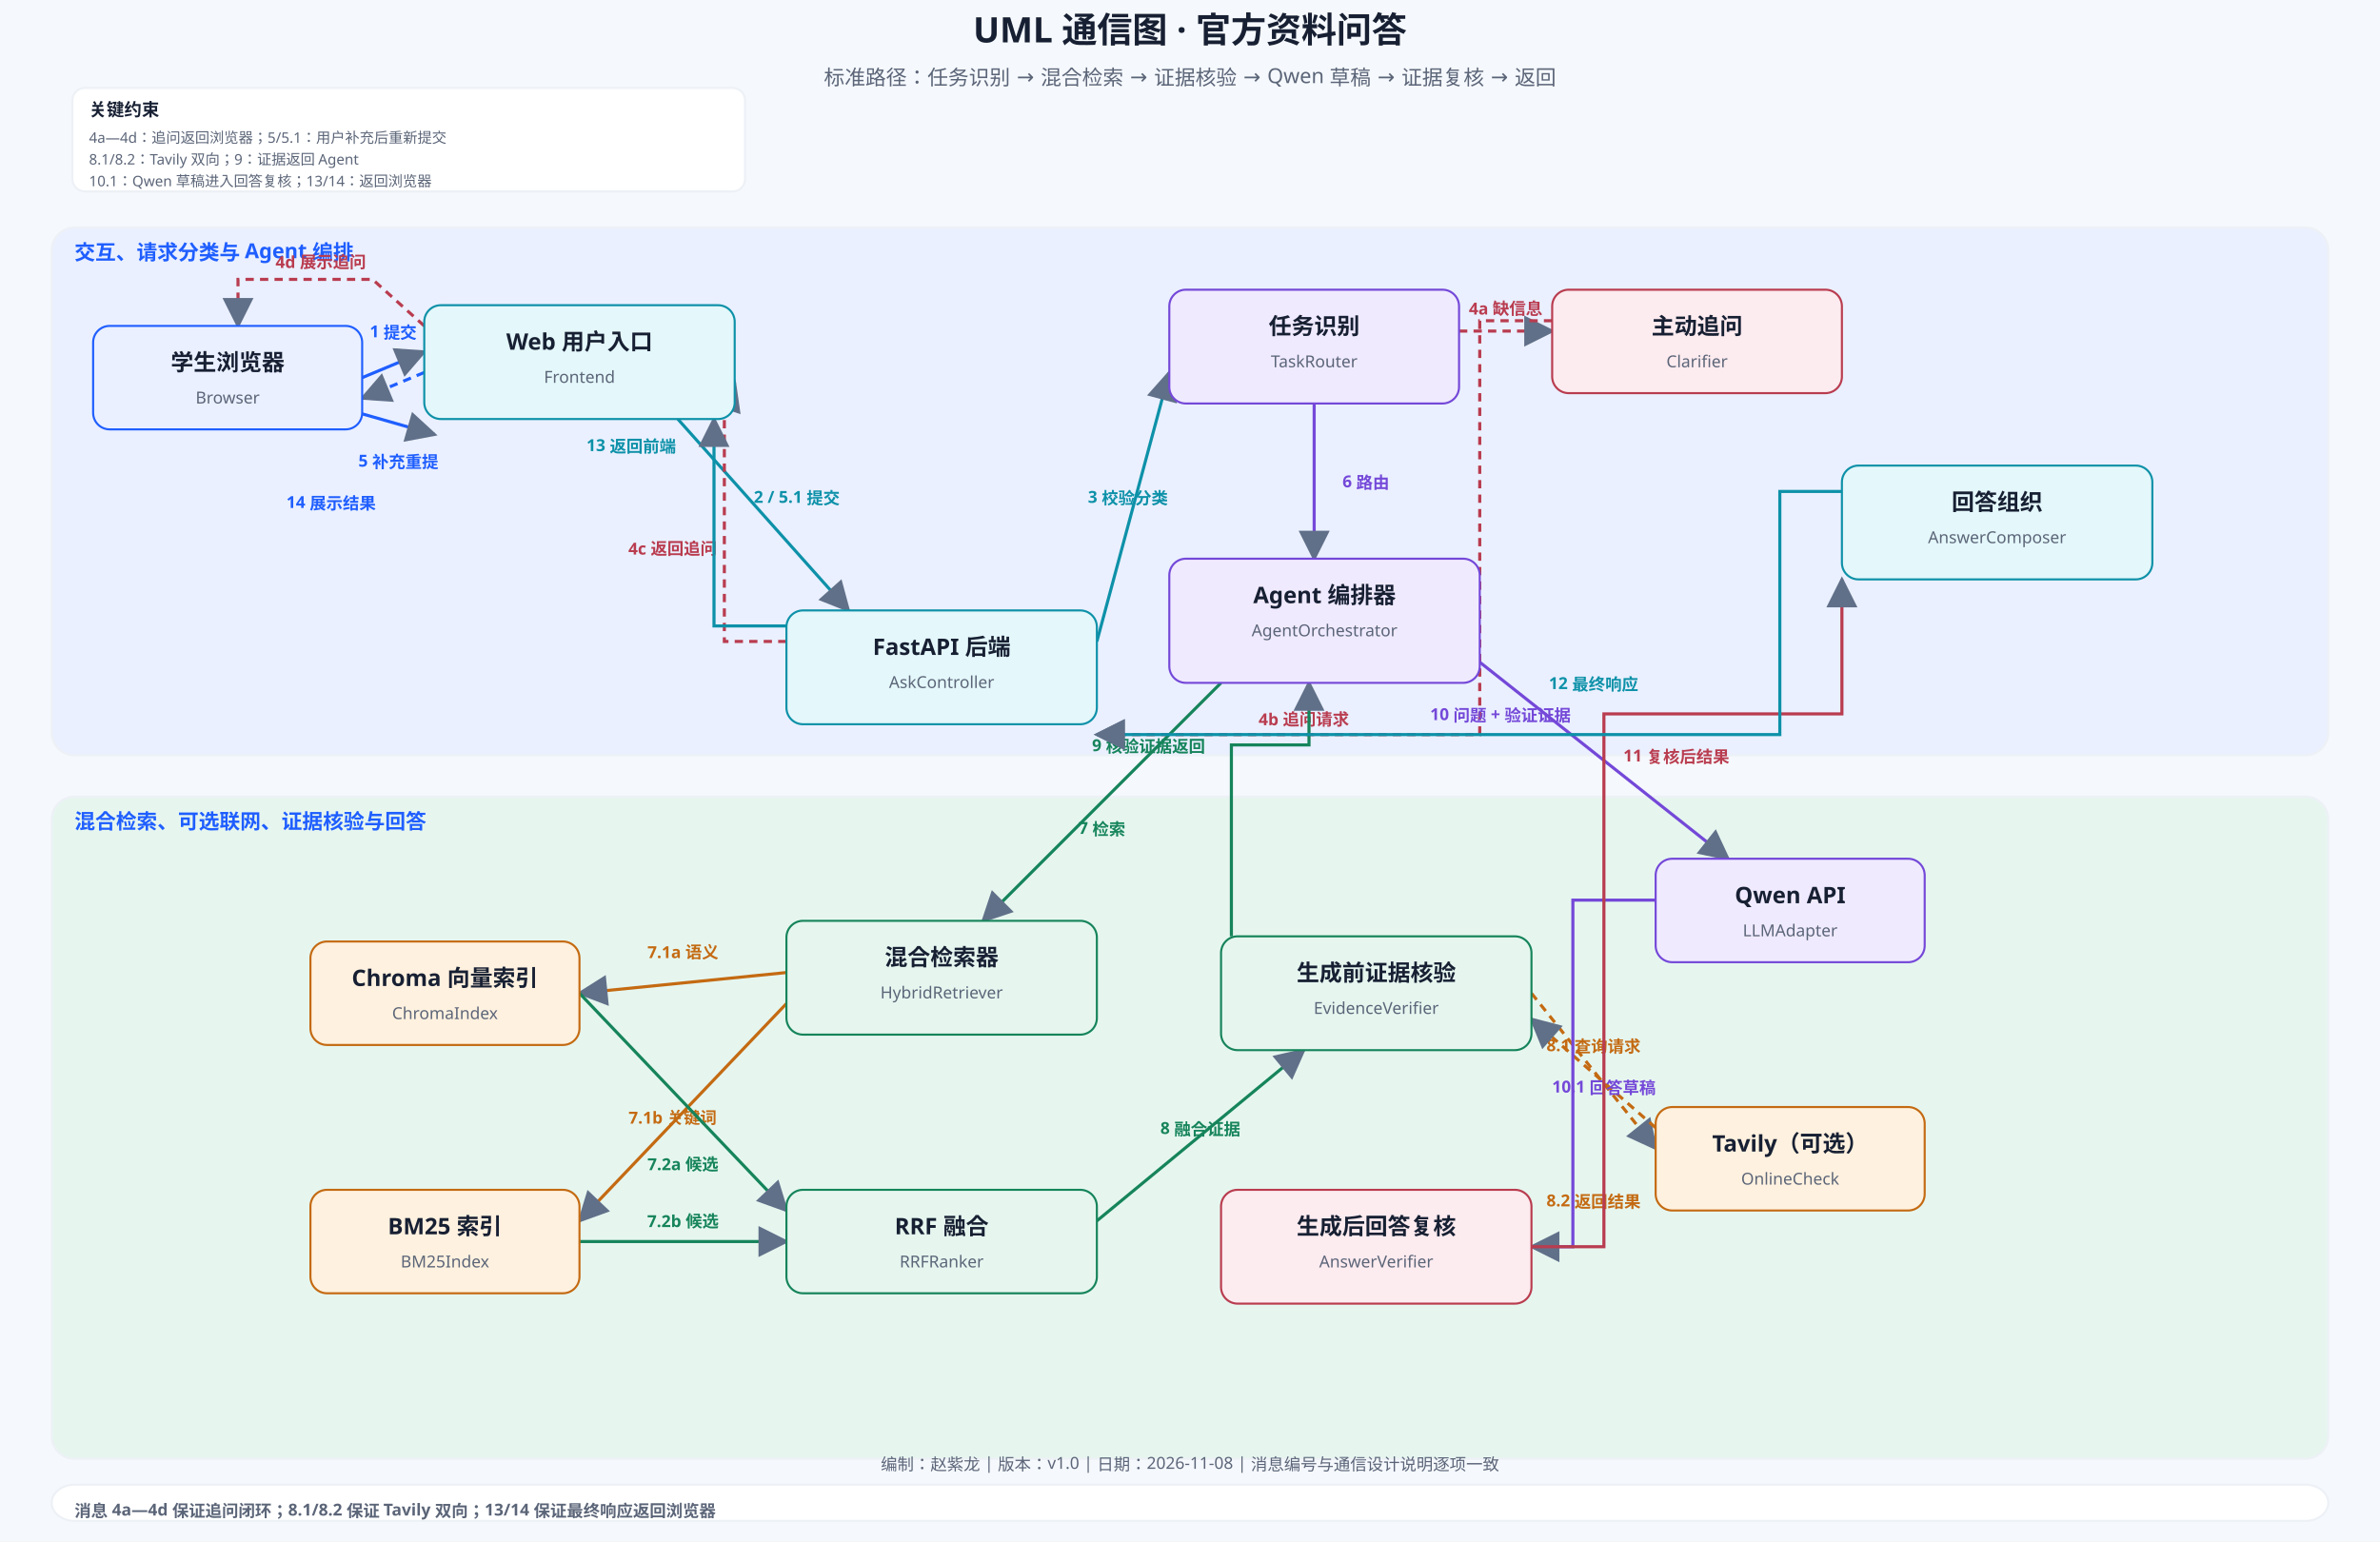
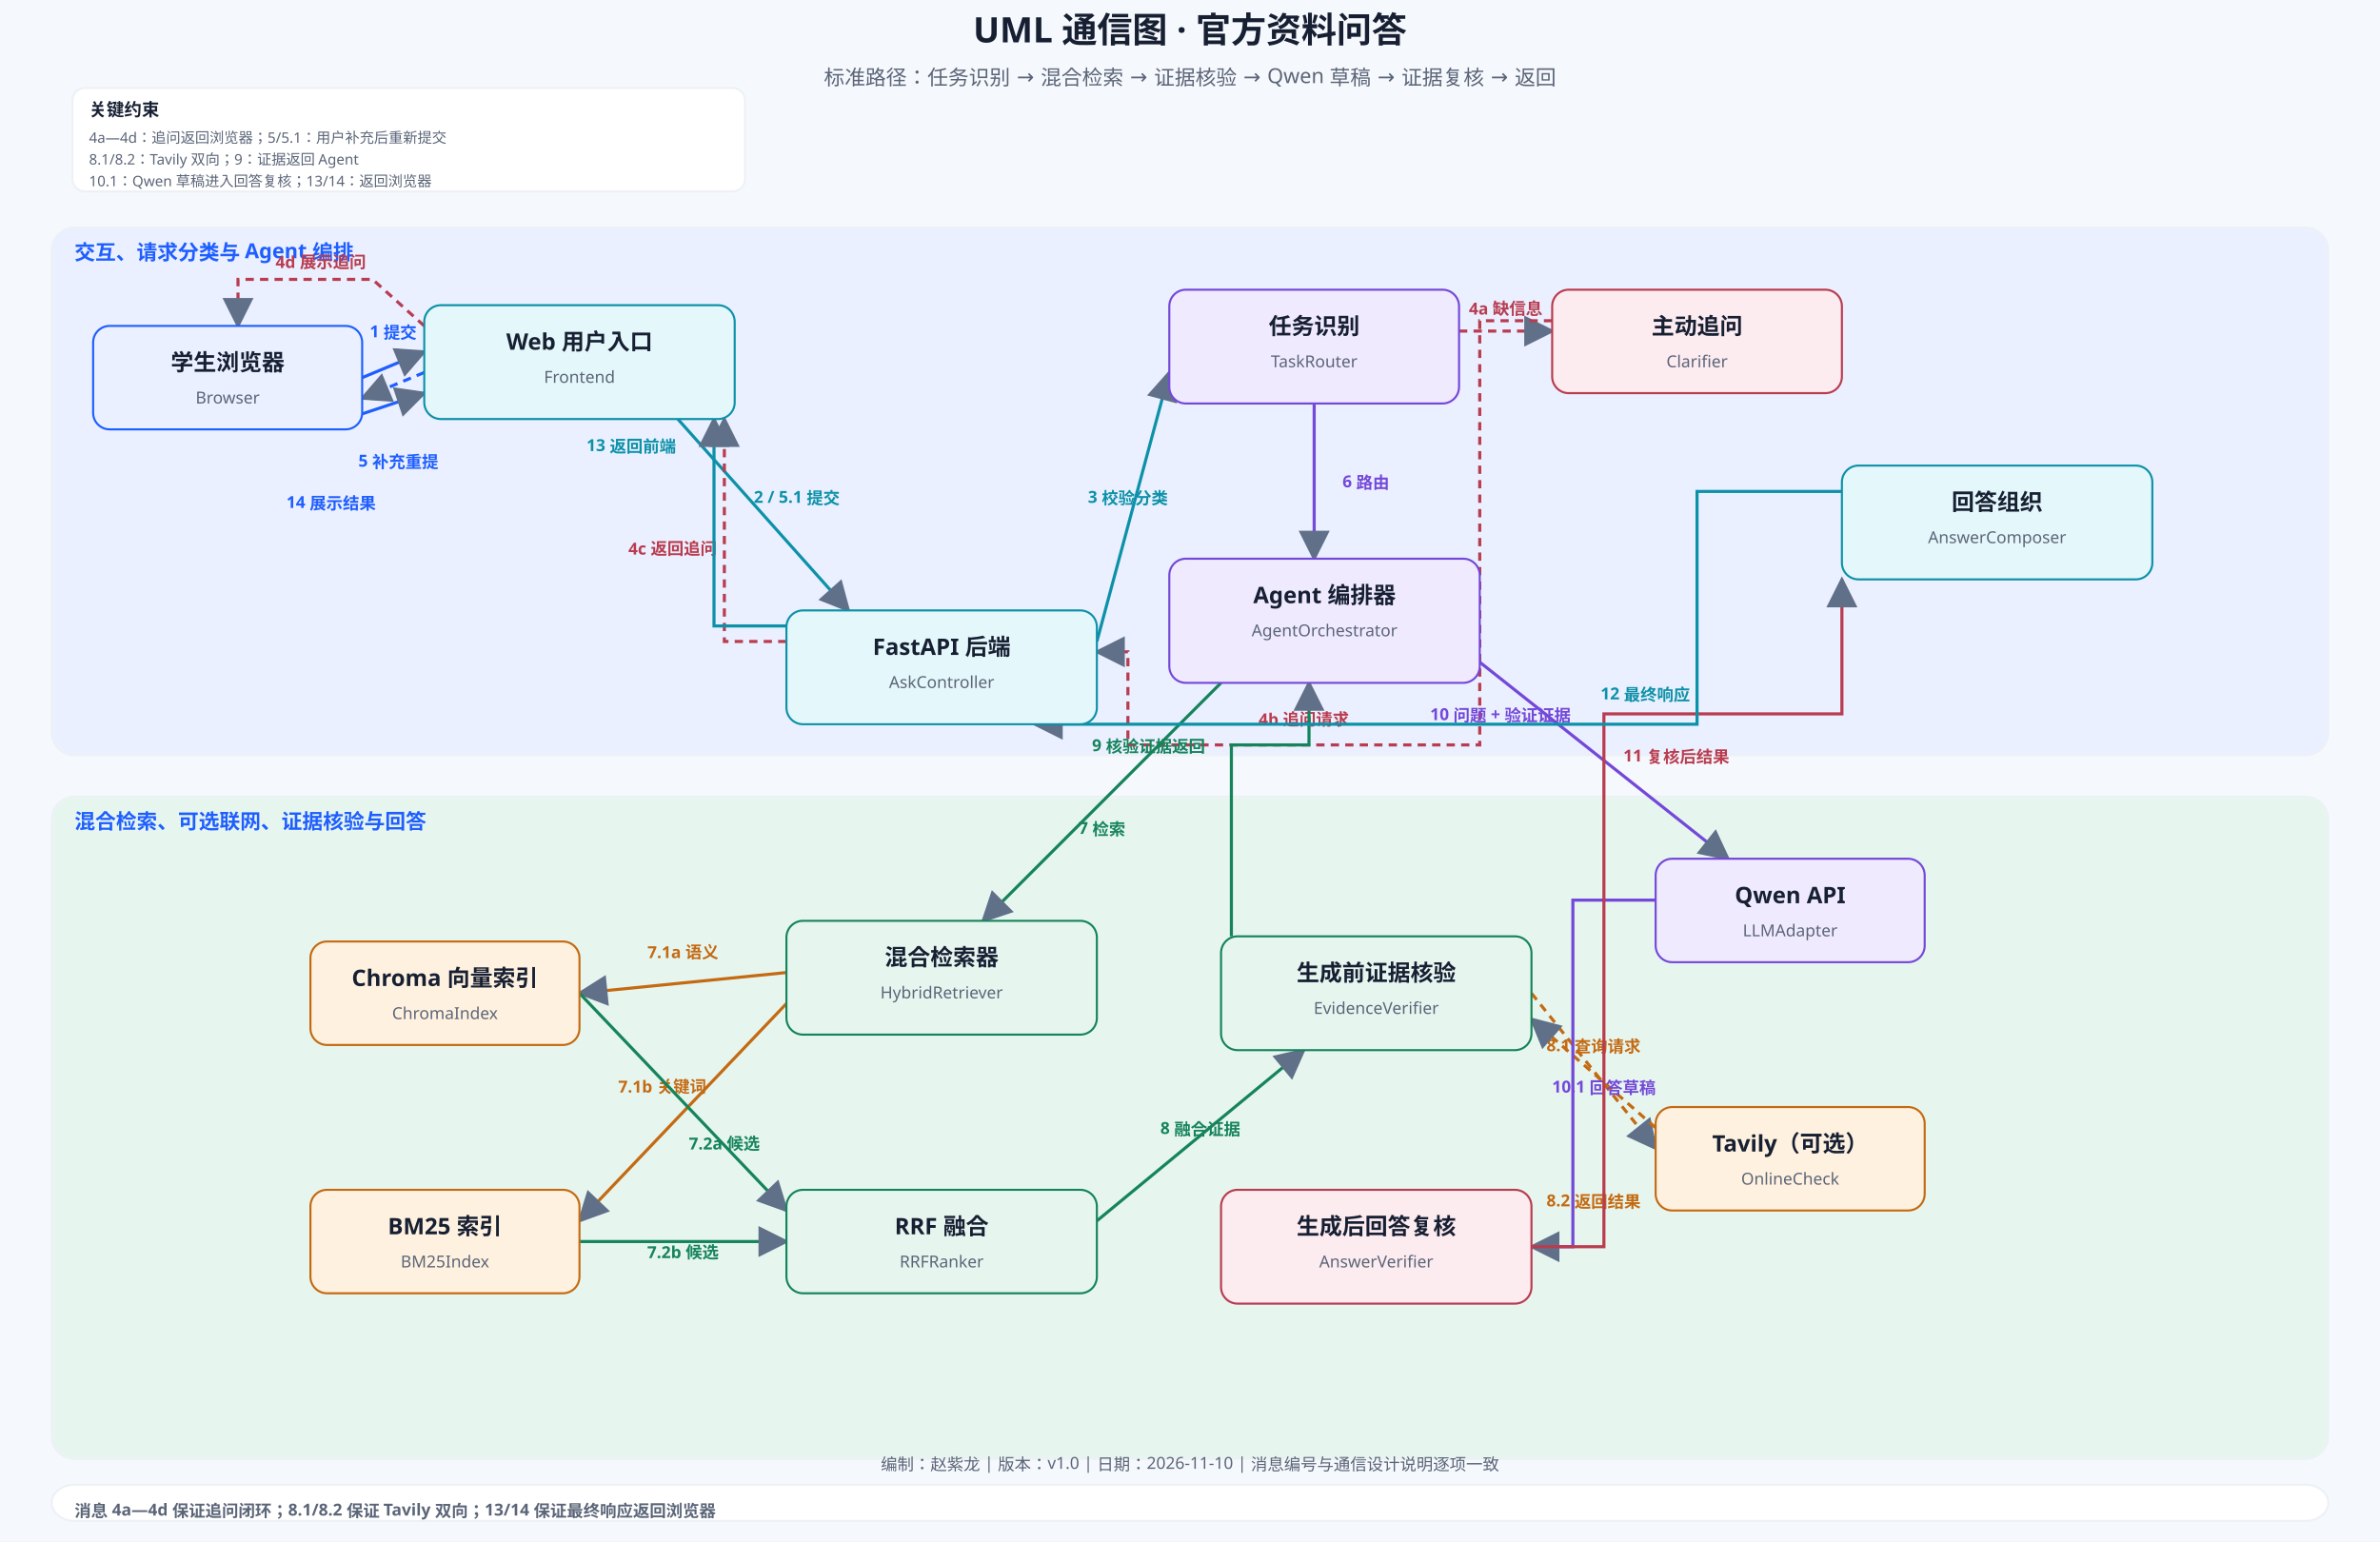
<svg xmlns="http://www.w3.org/2000/svg" width="2300" height="1490" viewBox="0 0 2300 1490">
  <style>text{font-family:'Microsoft YaHei',sans-serif}</style>
  <defs>
    <marker id="arrow" markerWidth="10" markerHeight="10" refX="9" refY="5" orient="auto-start-reverse">
      <path d="M0 0 L10 5 L0 10 z" fill="#617089" />
    </marker>
  </defs>
  <rect width="2300" height="1490" fill="#F5F8FC" />
  <rect x="50" y="220" width="2200" height="510" rx="22" fill="#EAF0FF" stroke="#EDF1F6" stroke-width="2" />
  <text x="72" y="251" font-size="20" font-weight="700" fill="#1F5EFF">交互、请求分类与 Agent 编排</text>
  <rect x="50" y="770" width="2200" height="640" rx="22" fill="#E6F6EF" stroke="#EDF1F6" stroke-width="2" />
  <text x="72" y="801" font-size="20" font-weight="700" fill="#1F5EFF">混合检索、可选联网、证据核验与回答</text>
  <rect x="50" y="1435" width="2200" height="35" rx="22" fill="#FFFFFF" stroke="#EDF1F6" stroke-width="2" />
  <text x="72" y="1466" font-size="16" font-weight="700" fill="#5B6578">消息 4a—4d 保证追问闭环；8.1/8.2 保证 Tavily 双向；13/14 保证最终响应返回浏览器</text>
  <polyline points="350,365 410,340" fill="none" stroke="#1F5EFF" stroke-width="3" marker-end="url(#arrow)" />
  <text x="380" y="326" text-anchor="middle" font-size="16" font-weight="700" fill="#1F5EFF">1 提交</text>
  <polyline points="655,405 820,590" fill="none" stroke="#0D91A8" stroke-width="3" marker-end="url(#arrow)" />
  <text x="770" y="486" text-anchor="middle" font-size="16" font-weight="700" fill="#0D91A8">2 / 5.1 提交</text>
  <polyline points="1060,620 1130,360" fill="none" stroke="#0D91A8" stroke-width="3" marker-end="url(#arrow)" />
  <text x="1090" y="486" text-anchor="middle" font-size="16" font-weight="700" fill="#0D91A8">3 校验分类</text>
  <polyline points="1410,320 1500,320" fill="none" stroke="#B93C4F" stroke-width="3" stroke-dasharray="8 6" marker-end="url(#arrow)" />
  <text x="1455" y="304" text-anchor="middle" font-size="16" font-weight="700" fill="#B93C4F">4a 缺信息</text>
-   <polyline points="1500,310 1430,310 1430,710 1060,710" fill="none" stroke="#B93C4F" stroke-width="3" stroke-dasharray="8 6" marker-end="url(#arrow)" />
+   <polyline points="1500,310 1430,310 1430,720 1090,720 1090,630 1060,630" fill="none" stroke="#B93C4F" stroke-width="3" stroke-dasharray="8 6" marker-end="url(#arrow)" />
  <text x="1260" y="701" text-anchor="middle" font-size="16" font-weight="700" fill="#B93C4F">4b 追问请求</text>
-   <polyline points="760,620 700,620 700,400 710,370" fill="none" stroke="#B93C4F" stroke-width="3" stroke-dasharray="8 6" marker-end="url(#arrow)" />
+   <polyline points="760,620 700,620 700,405" fill="none" stroke="#B93C4F" stroke-width="3" stroke-dasharray="8 6" marker-end="url(#arrow)" />
  <text x="650" y="536" text-anchor="middle" font-size="16" font-weight="700" fill="#B93C4F">4c 返回追问</text>
  <polyline points="410,315 360,270 230,270 230,315" fill="none" stroke="#B93C4F" stroke-width="3" stroke-dasharray="8 6" marker-end="url(#arrow)" />
  <text x="310" y="259" text-anchor="middle" font-size="16" font-weight="700" fill="#B93C4F">4d 展示追问</text>
-   <polyline points="350,400 420,420" fill="none" stroke="#1F5EFF" stroke-width="3" marker-end="url(#arrow)" />
+   <polyline points="350,400 410,380" fill="none" stroke="#1F5EFF" stroke-width="3" marker-end="url(#arrow)" />
  <text x="385" y="451" text-anchor="middle" font-size="16" font-weight="700" fill="#1F5EFF">5 补充重提</text>
  <polyline points="1270,390 1270,540" fill="none" stroke="#7448D8" stroke-width="3" marker-end="url(#arrow)" />
  <text x="1320" y="471" text-anchor="middle" font-size="16" font-weight="700" fill="#7448D8">6 路由</text>
  <polyline points="1180,660 950,890" fill="none" stroke="#16845B" stroke-width="3" marker-end="url(#arrow)" />
  <text x="1065" y="806" text-anchor="middle" font-size="16" font-weight="700" fill="#16845B">7 检索</text>
  <polyline points="760,940 560,960" fill="none" stroke="#C46A12" stroke-width="3" marker-end="url(#arrow)" />
  <text x="660" y="926" text-anchor="middle" font-size="16" font-weight="700" fill="#C46A12">7.1a 语义</text>
  <polyline points="760,970 560,1180" fill="none" stroke="#C46A12" stroke-width="3" marker-end="url(#arrow)" />
-   <text x="650" y="1086" text-anchor="middle" font-size="16" font-weight="700" fill="#C46A12">7.1b 关键词</text>
+   <text x="640" y="1056" text-anchor="middle" font-size="16" font-weight="700" fill="#C46A12">7.1b 关键词</text>
  <polyline points="560,960 760,1170" fill="none" stroke="#16845B" stroke-width="3" marker-end="url(#arrow)" />
-   <text x="660" y="1131" text-anchor="middle" font-size="16" font-weight="700" fill="#16845B">7.2a 候选</text>
+   <text x="700" y="1111" text-anchor="middle" font-size="16" font-weight="700" fill="#16845B">7.2a 候选</text>
  <polyline points="560,1200 760,1200" fill="none" stroke="#16845B" stroke-width="3" marker-end="url(#arrow)" />
-   <text x="660" y="1186" text-anchor="middle" font-size="16" font-weight="700" fill="#16845B">7.2b 候选</text>
+   <text x="660" y="1216" text-anchor="middle" font-size="16" font-weight="700" fill="#16845B">7.2b 候选</text>
  <polyline points="1060,1180 1260,1015" fill="none" stroke="#16845B" stroke-width="3" marker-end="url(#arrow)" />
  <text x="1160" y="1096" text-anchor="middle" font-size="16" font-weight="700" fill="#16845B">8 融合证据</text>
  <polyline points="1480,960 1600,1110" fill="none" stroke="#C46A12" stroke-width="3" stroke-dasharray="8 6" marker-end="url(#arrow)" />
  <text x="1540" y="1016" text-anchor="middle" font-size="16" font-weight="700" fill="#C46A12">8.1 查询请求</text>
  <polyline points="1600,1090 1480,985" fill="none" stroke="#C46A12" stroke-width="3" stroke-dasharray="8 6" marker-end="url(#arrow)" />
  <text x="1540" y="1166" text-anchor="middle" font-size="16" font-weight="700" fill="#C46A12">8.2 返回结果</text>
  <polyline points="1190,905 1190,720 1265,720 1265,660" fill="none" stroke="#16845B" stroke-width="3" marker-end="url(#arrow)" />
  <text x="1110" y="726" text-anchor="middle" font-size="16" font-weight="700" fill="#16845B">9 核验证据返回</text>
  <polyline points="1430,640 1670,830" fill="none" stroke="#7448D8" stroke-width="3" marker-end="url(#arrow)" />
  <text x="1450" y="696" text-anchor="middle" font-size="16" font-weight="700" fill="#7448D8">10 问题 + 验证证据</text>
  <polyline points="1600,870 1520,870 1520,1205 1480,1205" fill="none" stroke="#7448D8" stroke-width="3" marker-end="url(#arrow)" />
  <text x="1550" y="1056" text-anchor="middle" font-size="16" font-weight="700" fill="#7448D8">10.1 回答草稿</text>
  <polyline points="1480,1205 1550,1205 1550,690 1780,690 1780,560" fill="none" stroke="#B93C4F" stroke-width="3" marker-end="url(#arrow)" />
  <text x="1620" y="736" text-anchor="middle" font-size="16" font-weight="700" fill="#B93C4F">11 复核后结果</text>
-   <polyline points="1780,475 1720,475 1720,710 1060,710" fill="none" stroke="#0D91A8" stroke-width="3" marker-end="url(#arrow)" />
-   <text x="1540" y="666" text-anchor="middle" font-size="16" font-weight="700" fill="#0D91A8">12 最终响应</text>
+   <polyline points="1780,475 1640,475 1640,700 1000,700" fill="none" stroke="#0D91A8" stroke-width="3" marker-end="url(#arrow)" />
+   <text x="1590" y="676" text-anchor="middle" font-size="16" font-weight="700" fill="#0D91A8">12 最终响应</text>
  <polyline points="760,605 690,605 690,405" fill="none" stroke="#0D91A8" stroke-width="3" marker-end="url(#arrow)" />
  <text x="610" y="436" text-anchor="middle" font-size="16" font-weight="700" fill="#0D91A8">13 返回前端</text>
  <polyline points="410,360 350,385" fill="none" stroke="#1F5EFF" stroke-width="3" stroke-dasharray="8 6" marker-end="url(#arrow)" />
  <text x="320" y="491" text-anchor="middle" font-size="16" font-weight="700" fill="#1F5EFF">14 展示结果</text>
  <rect x="90" y="315" width="260" height="100" rx="16" fill="#EAF0FF" stroke="#1F5EFF" stroke-width="2" />
  <text x="220.0" y="358" text-anchor="middle" font-size="22" font-weight="700" fill="#172033">学生浏览器</text>
  <text x="220.0" y="390" text-anchor="middle" font-size="16" fill="#5B6578">Browser</text>
  <rect x="410" y="295" width="300" height="110" rx="16" fill="#E4F7FA" stroke="#0D91A8" stroke-width="2" />
  <text x="560.0" y="338" text-anchor="middle" font-size="22" font-weight="700" fill="#172033">Web 用户入口</text>
  <text x="560.0" y="370" text-anchor="middle" font-size="16" fill="#5B6578">Frontend</text>
  <rect x="760" y="590" width="300" height="110" rx="16" fill="#E4F7FA" stroke="#0D91A8" stroke-width="2" />
  <text x="910.0" y="633" text-anchor="middle" font-size="22" font-weight="700" fill="#172033">FastAPI 后端</text>
  <text x="910.0" y="665" text-anchor="middle" font-size="16" fill="#5B6578">AskController</text>
  <rect x="1130" y="280" width="280" height="110" rx="16" fill="#F0EAFF" stroke="#7448D8" stroke-width="2" />
  <text x="1270.0" y="323" text-anchor="middle" font-size="22" font-weight="700" fill="#172033">任务识别</text>
  <text x="1270.0" y="355" text-anchor="middle" font-size="16" fill="#5B6578">TaskRouter</text>
  <rect x="1500" y="280" width="280" height="100" rx="16" fill="#FCEBEF" stroke="#B93C4F" stroke-width="2" />
  <text x="1640.0" y="323" text-anchor="middle" font-size="22" font-weight="700" fill="#172033">主动追问</text>
  <text x="1640.0" y="355" text-anchor="middle" font-size="16" fill="#5B6578">Clarifier</text>
  <rect x="1130" y="540" width="300" height="120" rx="16" fill="#F0EAFF" stroke="#7448D8" stroke-width="2" />
  <text x="1280.0" y="583" text-anchor="middle" font-size="22" font-weight="700" fill="#172033">Agent 编排器</text>
  <text x="1280.0" y="615" text-anchor="middle" font-size="16" fill="#5B6578">AgentOrchestrator</text>
  <rect x="1780" y="450" width="300" height="110" rx="16" fill="#E4F7FA" stroke="#0D91A8" stroke-width="2" />
  <text x="1930.0" y="493" text-anchor="middle" font-size="22" font-weight="700" fill="#172033">回答组织</text>
  <text x="1930.0" y="525" text-anchor="middle" font-size="16" fill="#5B6578">AnswerComposer</text>
  <rect x="760" y="890" width="300" height="110" rx="16" fill="#E6F6EF" stroke="#16845B" stroke-width="2" />
  <text x="910.0" y="933" text-anchor="middle" font-size="22" font-weight="700" fill="#172033">混合检索器</text>
  <text x="910.0" y="965" text-anchor="middle" font-size="16" fill="#5B6578">HybridRetriever</text>
  <rect x="300" y="910" width="260" height="100" rx="16" fill="#FFF1DF" stroke="#C46A12" stroke-width="2" />
  <text x="430.0" y="953" text-anchor="middle" font-size="22" font-weight="700" fill="#172033">Chroma 向量索引</text>
  <text x="430.0" y="985" text-anchor="middle" font-size="16" fill="#5B6578">ChromaIndex</text>
  <rect x="300" y="1150" width="260" height="100" rx="16" fill="#FFF1DF" stroke="#C46A12" stroke-width="2" />
  <text x="430.0" y="1193" text-anchor="middle" font-size="22" font-weight="700" fill="#172033">BM25 索引</text>
  <text x="430.0" y="1225" text-anchor="middle" font-size="16" fill="#5B6578">BM25Index</text>
  <rect x="760" y="1150" width="300" height="100" rx="16" fill="#E6F6EF" stroke="#16845B" stroke-width="2" />
  <text x="910.0" y="1193" text-anchor="middle" font-size="22" font-weight="700" fill="#172033">RRF 融合</text>
  <text x="910.0" y="1225" text-anchor="middle" font-size="16" fill="#5B6578">RRFRanker</text>
  <rect x="1180" y="905" width="300" height="110" rx="16" fill="#E6F6EF" stroke="#16845B" stroke-width="2" />
  <text x="1330.0" y="948" text-anchor="middle" font-size="22" font-weight="700" fill="#172033">生成前证据核验</text>
  <text x="1330.0" y="980" text-anchor="middle" font-size="16" fill="#5B6578">EvidenceVerifier</text>
  <rect x="1600" y="1070" width="260" height="100" rx="16" fill="#FFF1DF" stroke="#C46A12" stroke-width="2" />
  <text x="1730.0" y="1113" text-anchor="middle" font-size="22" font-weight="700" fill="#172033">Tavily（可选）</text>
  <text x="1730.0" y="1145" text-anchor="middle" font-size="16" fill="#5B6578">OnlineCheck</text>
  <rect x="1600" y="830" width="260" height="100" rx="16" fill="#F0EAFF" stroke="#7448D8" stroke-width="2" />
  <text x="1730.0" y="873" text-anchor="middle" font-size="22" font-weight="700" fill="#172033">Qwen API</text>
  <text x="1730.0" y="905" text-anchor="middle" font-size="16" fill="#5B6578">LLMAdapter</text>
  <rect x="1180" y="1150" width="300" height="110" rx="16" fill="#FCEBEF" stroke="#B93C4F" stroke-width="2" />
  <text x="1330.0" y="1193" text-anchor="middle" font-size="22" font-weight="700" fill="#172033">生成后回答复核</text>
  <text x="1330.0" y="1225" text-anchor="middle" font-size="16" fill="#5B6578">AnswerVerifier</text>
  <text x="1150" y="41" text-anchor="middle" font-size="34" font-weight="700" fill="#172033">UML 通信图 · 官方资料问答</text>
  <text x="1150" y="82" text-anchor="middle" font-size="20" font-weight="400" fill="#5B6578">标准路径：任务识别 → 混合检索 → 证据核验 → Qwen 草稿 → 证据复核 → 返回</text>
-   <text x="1150" y="1421" text-anchor="middle" font-size="16" font-weight="400" fill="#5B6578">编制：赵紫龙  |  版本：v1.0  |  日期：2026-11-08  |  消息编号与通信设计说明逐项一致</text>
+   <text x="1150" y="1421" text-anchor="middle" font-size="16" font-weight="400" fill="#5B6578">编制：赵紫龙  |  版本：v1.0  |  日期：2026-11-10  |  消息编号与通信设计说明逐项一致</text>
  <rect x="70" y="85" width="650" height="100" rx="12" fill="#FFFFFF" stroke="#EDF1F6" stroke-width="2" />
  <text x="86" y="112" font-size="17" font-weight="700" fill="#172033">关键约束</text>
  <text x="86" y="138" font-size="14" fill="#5B6578">4a—4d：追问返回浏览器；5/5.1：用户补充后重新提交</text>
  <text x="86" y="159" font-size="14" fill="#5B6578">8.1/8.2：Tavily 双向；9：证据返回 Agent</text>
  <text x="86" y="180" font-size="14" fill="#5B6578">10.1：Qwen 草稿进入回答复核；13/14：返回浏览器</text>
</svg>
